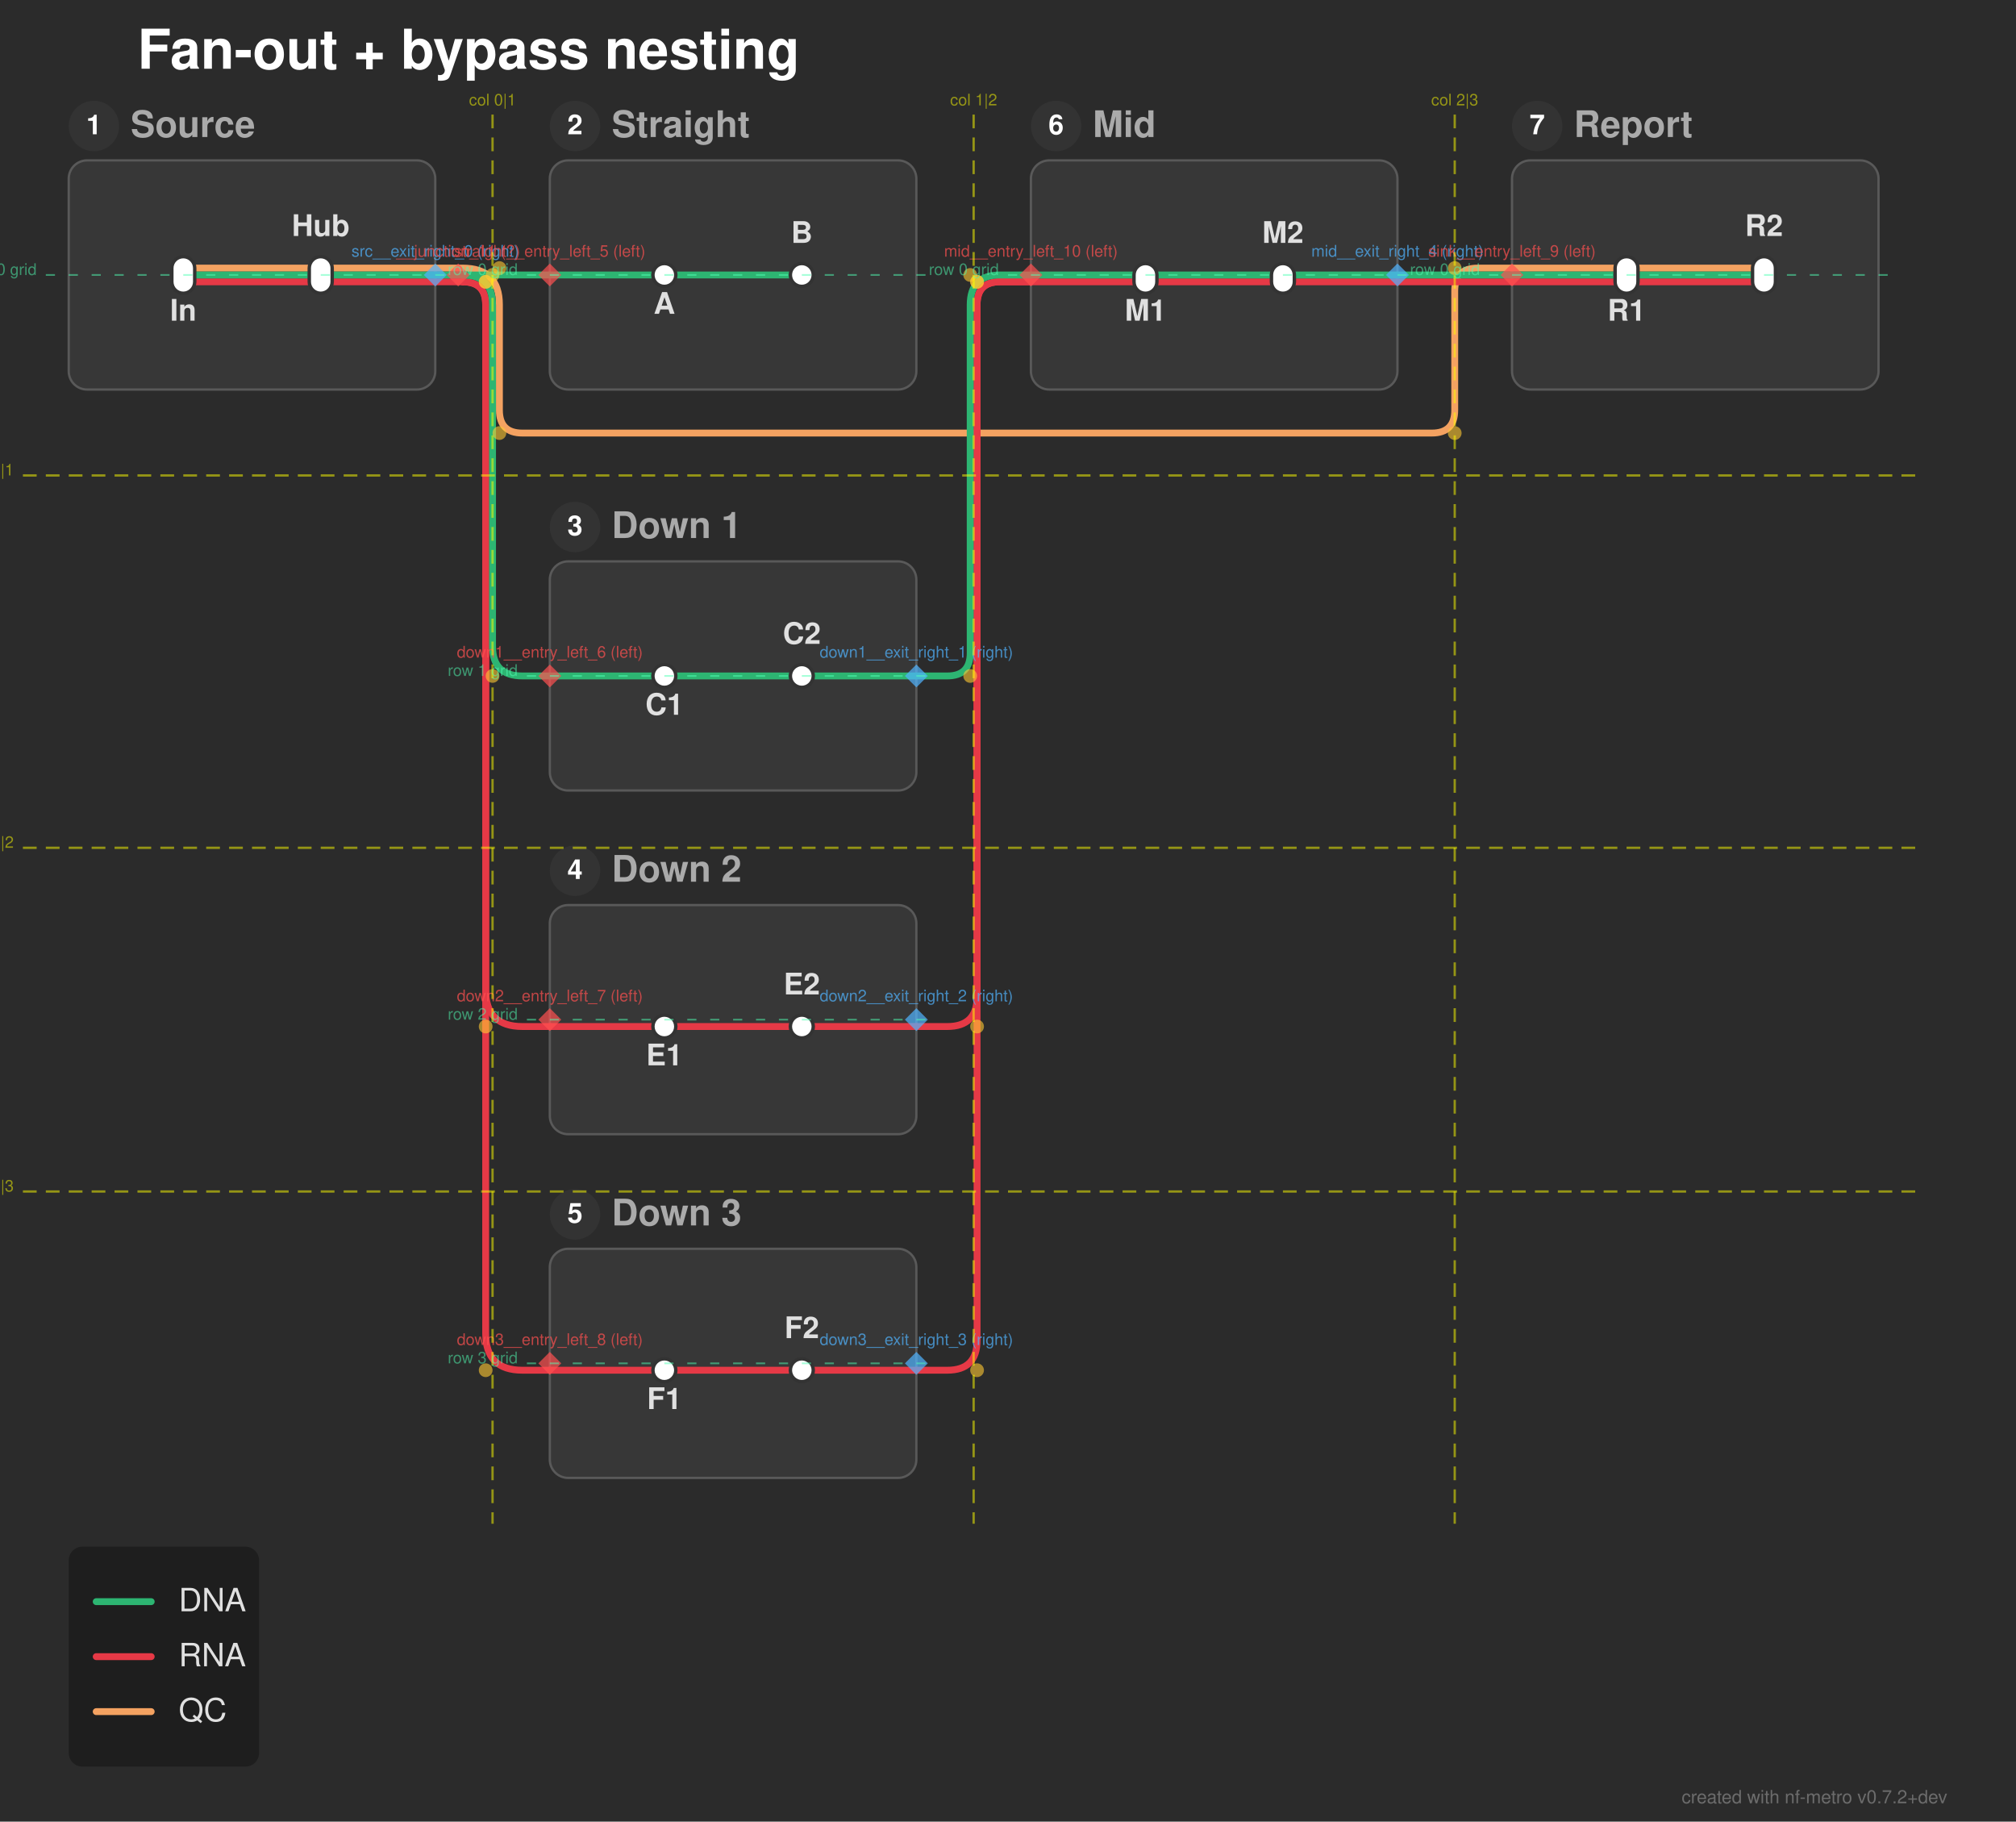
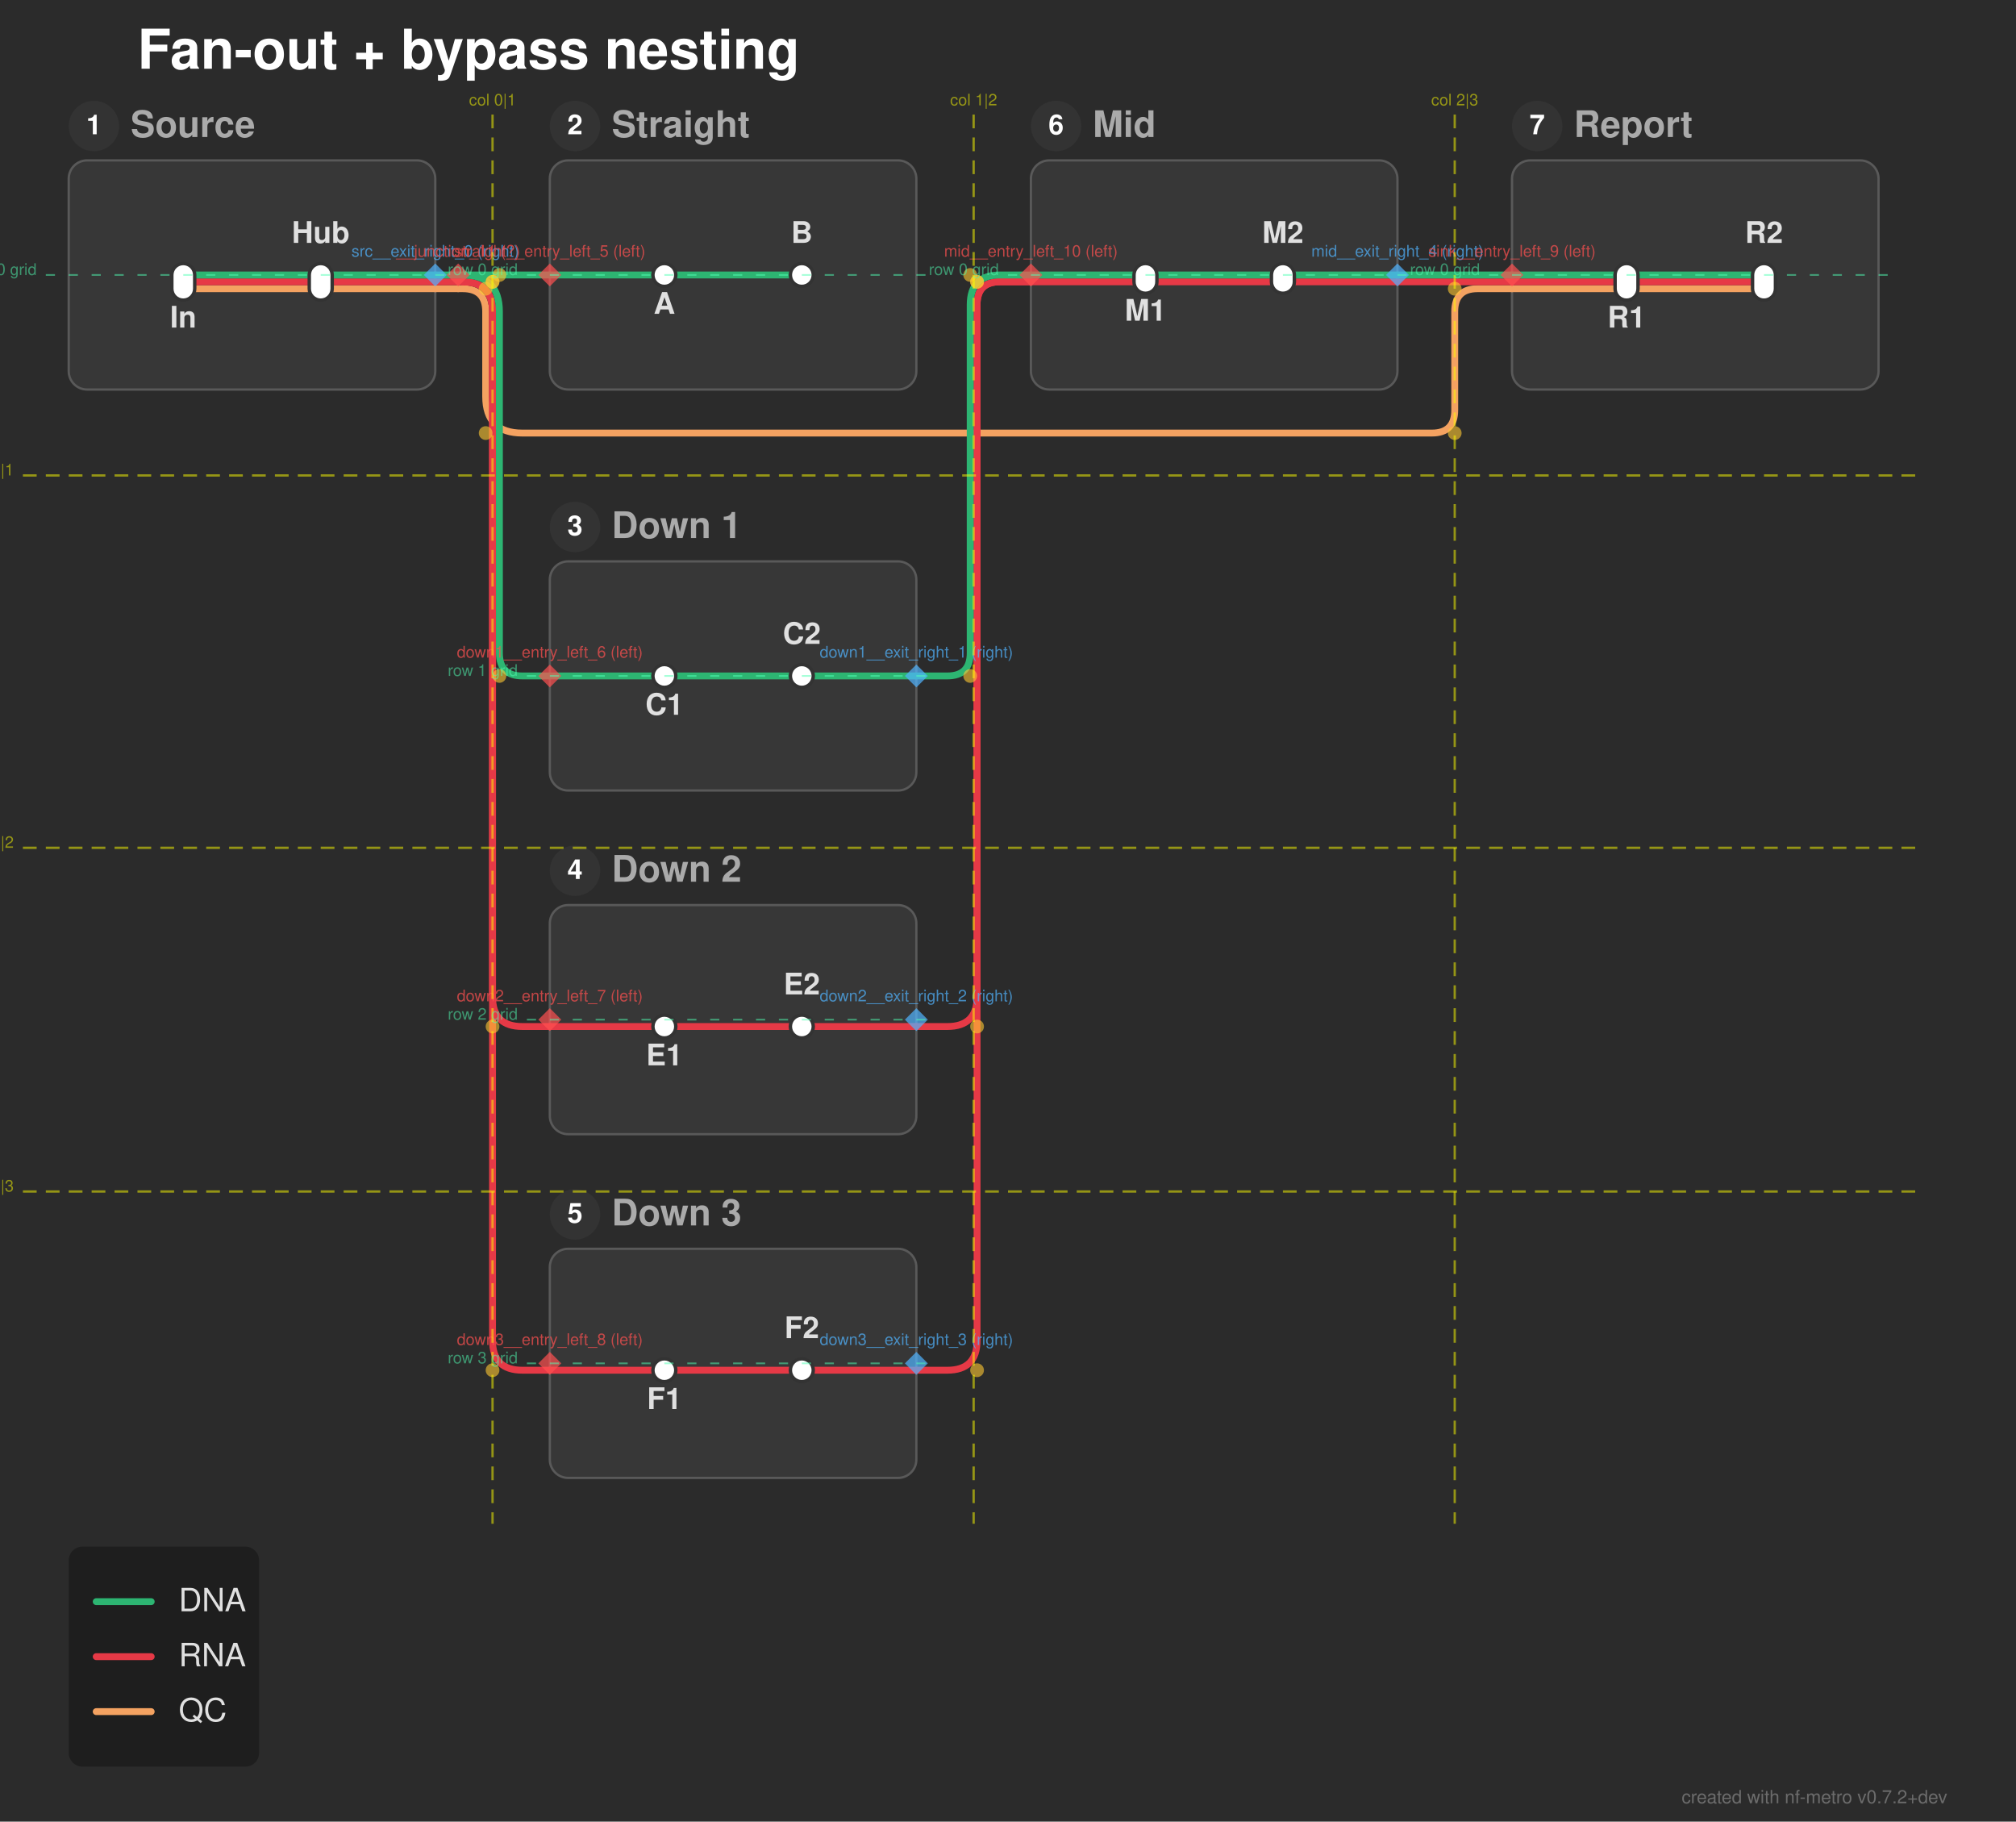
<svg xmlns="http://www.w3.org/2000/svg" width="880" height="795" viewBox="0 0 880 795">
  <defs>
</defs>
  <rect x="0" y="0" width="880" height="795" fill="#2b2b2b" />
  <text x="60.0" y="30.0" font-size="24.0" fill="#ffffff" font-family="'Helvetica Neue', Helvetica, Arial, sans-serif" font-weight="bold" class="nf-metro-title">Fan-out + bypass nesting</text>
  <rect x="30.0" y="70.0" width="160.0" height="100.0" rx="8" ry="8" fill="#373737" stroke="#595959" stroke-width="1.0" class="nf-metro-section-box" data-section-id="src" data-section-lines="dna,qc,rna" />
  <circle cx="41.0" cy="55.0" r="11" fill="#333333" class="nf-metro-section-num-circle" data-section-id="src" />
  <text x="41.0" y="55.0" font-size="12" fill="#ffffff" font-family="'Helvetica Neue', Helvetica, Arial, sans-serif" font-weight="bold" text-anchor="middle" dy="0.3em" data-section-id="src">1</text>
  <text x="57.0" y="55.0" font-size="16.0" fill="#aaaaaa" font-family="'Helvetica Neue', Helvetica, Arial, sans-serif" font-weight="bold" dy="0.3em" class="nf-metro-section-label" data-section-id="src">Source</text>
  <rect x="240.0" y="70.0" width="160.0" height="100.0" rx="8" ry="8" fill="#373737" stroke="#595959" stroke-width="1.0" class="nf-metro-section-box" data-section-id="straight" data-section-lines="dna" />
  <circle cx="251.0" cy="55.0" r="11" fill="#333333" class="nf-metro-section-num-circle" data-section-id="straight" />
  <text x="251.0" y="55.0" font-size="12" fill="#ffffff" font-family="'Helvetica Neue', Helvetica, Arial, sans-serif" font-weight="bold" text-anchor="middle" dy="0.3em" data-section-id="straight">2</text>
  <text x="267.0" y="55.0" font-size="16.0" fill="#aaaaaa" font-family="'Helvetica Neue', Helvetica, Arial, sans-serif" font-weight="bold" dy="0.3em" class="nf-metro-section-label" data-section-id="straight">Straight</text>
  <rect x="240.0" y="245.0" width="160.0" height="100.0" rx="8" ry="8" fill="#373737" stroke="#595959" stroke-width="1.0" class="nf-metro-section-box" data-section-id="down1" data-section-lines="dna" />
  <circle cx="251.0" cy="230.0" r="11" fill="#333333" class="nf-metro-section-num-circle" data-section-id="down1" />
  <text x="251.0" y="230.0" font-size="12" fill="#ffffff" font-family="'Helvetica Neue', Helvetica, Arial, sans-serif" font-weight="bold" text-anchor="middle" dy="0.3em" data-section-id="down1">3</text>
  <text x="267.0" y="230.0" font-size="16.0" fill="#aaaaaa" font-family="'Helvetica Neue', Helvetica, Arial, sans-serif" font-weight="bold" dy="0.3em" class="nf-metro-section-label" data-section-id="down1">Down 1</text>
  <rect x="240.0" y="395.0" width="160.0" height="100.0" rx="8" ry="8" fill="#373737" stroke="#595959" stroke-width="1.0" class="nf-metro-section-box" data-section-id="down2" data-section-lines="rna" />
  <circle cx="251.0" cy="380.0" r="11" fill="#333333" class="nf-metro-section-num-circle" data-section-id="down2" />
  <text x="251.0" y="380.0" font-size="12" fill="#ffffff" font-family="'Helvetica Neue', Helvetica, Arial, sans-serif" font-weight="bold" text-anchor="middle" dy="0.3em" data-section-id="down2">4</text>
  <text x="267.0" y="380.0" font-size="16.0" fill="#aaaaaa" font-family="'Helvetica Neue', Helvetica, Arial, sans-serif" font-weight="bold" dy="0.3em" class="nf-metro-section-label" data-section-id="down2">Down 2</text>
  <rect x="240.0" y="545.0" width="160.0" height="100.0" rx="8" ry="8" fill="#373737" stroke="#595959" stroke-width="1.0" class="nf-metro-section-box" data-section-id="down3" data-section-lines="rna" />
  <circle cx="251.0" cy="530.0" r="11" fill="#333333" class="nf-metro-section-num-circle" data-section-id="down3" />
  <text x="251.0" y="530.0" font-size="12" fill="#ffffff" font-family="'Helvetica Neue', Helvetica, Arial, sans-serif" font-weight="bold" text-anchor="middle" dy="0.3em" data-section-id="down3">5</text>
  <text x="267.0" y="530.0" font-size="16.0" fill="#aaaaaa" font-family="'Helvetica Neue', Helvetica, Arial, sans-serif" font-weight="bold" dy="0.3em" class="nf-metro-section-label" data-section-id="down3">Down 3</text>
  <rect x="450.0" y="70.0" width="160.0" height="100.0" rx="8" ry="8" fill="#373737" stroke="#595959" stroke-width="1.0" class="nf-metro-section-box" data-section-id="mid" data-section-lines="dna,rna" />
  <circle cx="461.0" cy="55.0" r="11" fill="#333333" class="nf-metro-section-num-circle" data-section-id="mid" />
  <text x="461.0" y="55.0" font-size="12" fill="#ffffff" font-family="'Helvetica Neue', Helvetica, Arial, sans-serif" font-weight="bold" text-anchor="middle" dy="0.3em" data-section-id="mid">6</text>
  <text x="477.0" y="55.0" font-size="16.0" fill="#aaaaaa" font-family="'Helvetica Neue', Helvetica, Arial, sans-serif" font-weight="bold" dy="0.3em" class="nf-metro-section-label" data-section-id="mid">Mid</text>
  <rect x="660.0" y="70.0" width="160.0" height="100.0" rx="8" ry="8" fill="#373737" stroke="#595959" stroke-width="1.0" class="nf-metro-section-box" data-section-id="sink" data-section-lines="dna,qc,rna" />
  <circle cx="671.0" cy="55.0" r="11" fill="#333333" class="nf-metro-section-num-circle" data-section-id="sink" />
  <text x="671.0" y="55.0" font-size="12" fill="#ffffff" font-family="'Helvetica Neue', Helvetica, Arial, sans-serif" font-weight="bold" text-anchor="middle" dy="0.3em" data-section-id="sink">7</text>
  <text x="687.0" y="55.0" font-size="16.0" fill="#aaaaaa" font-family="'Helvetica Neue', Helvetica, Arial, sans-serif" font-weight="bold" dy="0.3em" class="nf-metro-section-label" data-section-id="sink">Report</text>
-   <path d="M80.0,117.0 L140.0,117.0" stroke="#f4a261" stroke-width="3.0" stroke-linecap="round" class="metro-line-qc" data-line-id="qc" />
-   <path d="M710.0,117.0 L770.0,117.0" stroke="#f4a261" stroke-width="3.0" stroke-linecap="round" class="metro-line-qc" data-line-id="qc" />
-   <path d="M140.0,117.0 L190.0,117.0" stroke="#f4a261" stroke-width="3.0" stroke-linecap="round" class="metro-line-qc" data-line-id="qc" />
-   <path d="M660.0,117.0 L710.0,117.0" stroke="#f4a261" stroke-width="3.0" stroke-linecap="round" class="metro-line-qc" data-line-id="qc" />
-   <path d="M190.0,117.0 L200.0,117.0" stroke="#f4a261" stroke-width="3.0" stroke-linecap="round" class="metro-line-qc" data-line-id="qc" />
-   <path d="M200.0,117.0 L202.0,117.0 Q218.0,117.0,218.0,133.0 L218.0,179.0 Q218.0,189.0,228.0,189.0 L625.0,189.0 Q635.0,189.0,635.0,179.0 L635.0,127.0 Q635.0,117.0,645.0,117.0 L660.0,117.0" stroke="#f4a261" stroke-width="3.0" fill="none" stroke-linecap="round" stroke-linejoin="round" class="metro-line-qc" data-line-id="qc" />
+   <path d="M80.0,126.0 L140.0,126.0" stroke="#f4a261" stroke-width="3.0" stroke-linecap="round" class="metro-line-qc" data-line-id="qc" />
+   <path d="M710.0,126.0 L770.0,126.0" stroke="#f4a261" stroke-width="3.0" stroke-linecap="round" class="metro-line-qc" data-line-id="qc" />
+   <path d="M140.0,126.0 L190.0,126.0" stroke="#f4a261" stroke-width="3.0" stroke-linecap="round" class="metro-line-qc" data-line-id="qc" />
+   <path d="M660.0,126.0 L710.0,126.0" stroke="#f4a261" stroke-width="3.0" stroke-linecap="round" class="metro-line-qc" data-line-id="qc" />
+   <path d="M190.0,126.0 L200.0,126.0" stroke="#f4a261" stroke-width="3.0" stroke-linecap="round" class="metro-line-qc" data-line-id="qc" />
+   <path d="M200.0,126.0 L202.0,126.0 Q212.0,126.0,212.0,136.0 L212.0,173.0 Q212.0,189.0,228.0,189.0 L625.0,189.0 Q635.0,189.0,635.0,179.0 L635.0,136.0 Q635.0,126.0,645.0,126.0 L660.0,126.0" stroke="#f4a261" stroke-width="3.0" fill="none" stroke-linecap="round" stroke-linejoin="round" class="metro-line-qc" data-line-id="qc" />
  <path d="M80.0,123.0 L140.0,123.0" stroke="#e63946" stroke-width="3.0" stroke-linecap="round" class="metro-line-rna" data-line-id="rna" />
  <path d="M290.0,448.0 L350.0,448.0" stroke="#e63946" stroke-width="3.0" stroke-linecap="round" class="metro-line-rna" data-line-id="rna" />
  <path d="M290.0,598.0 L350.0,598.0" stroke="#e63946" stroke-width="3.0" stroke-linecap="round" class="metro-line-rna" data-line-id="rna" />
  <path d="M500.0,123.0 L560.0,123.0" stroke="#e63946" stroke-width="3.0" stroke-linecap="round" class="metro-line-rna" data-line-id="rna" />
  <path d="M710.0,123.0 L770.0,123.0" stroke="#e63946" stroke-width="3.0" stroke-linecap="round" class="metro-line-rna" data-line-id="rna" />
  <path d="M140.0,123.0 L190.0,123.0" stroke="#e63946" stroke-width="3.0" stroke-linecap="round" class="metro-line-rna" data-line-id="rna" />
  <path d="M240.0,448.0 L290.0,448.0" stroke="#e63946" stroke-width="3.0" stroke-linecap="round" class="metro-line-rna" data-line-id="rna" />
  <path d="M240.0,598.0 L290.0,598.0" stroke="#e63946" stroke-width="3.0" stroke-linecap="round" class="metro-line-rna" data-line-id="rna" />
  <path d="M350.0,448.0 L400.0,448.0" stroke="#e63946" stroke-width="3.0" stroke-linecap="round" class="metro-line-rna" data-line-id="rna" />
  <path d="M450.0,123.0 L500.0,123.0" stroke="#e63946" stroke-width="3.0" stroke-linecap="round" class="metro-line-rna" data-line-id="rna" />
  <path d="M350.0,598.0 L400.0,598.0" stroke="#e63946" stroke-width="3.0" stroke-linecap="round" class="metro-line-rna" data-line-id="rna" />
  <path d="M560.0,123.0 L610.0,123.0" stroke="#e63946" stroke-width="3.0" stroke-linecap="round" class="metro-line-rna" data-line-id="rna" />
  <path d="M660.0,123.0 L710.0,123.0" stroke="#e63946" stroke-width="3.0" stroke-linecap="round" class="metro-line-rna" data-line-id="rna" />
  <path d="M190.0,123.0 L202.0,123.0" stroke="#e63946" stroke-width="3.0" stroke-linecap="round" class="metro-line-rna" data-line-id="rna" />
-   <path d="M202.0,123.0 L202.0,123.0 Q212.0,123.0,212.0,133.0 L212.0,432.0 Q212.0,448.0,228.0,448.0 L240.0,448.0" stroke="#e63946" stroke-width="3.0" fill="none" stroke-linecap="round" stroke-linejoin="round" class="metro-line-rna" data-line-id="rna" />
-   <path d="M202.0,123.0 L202.0,123.0 Q212.0,123.0,212.0,133.0 L212.0,582.0 Q212.0,598.0,228.0,598.0 L240.0,598.0" stroke="#e63946" stroke-width="3.0" fill="none" stroke-linecap="round" stroke-linejoin="round" class="metro-line-rna" data-line-id="rna" />
+   <path d="M202.0,123.0 L202.0,123.0 Q215.0,123.0,215.0,136.0 L215.0,435.0 Q215.0,448.0,228.0,448.0 L240.0,448.0" stroke="#e63946" stroke-width="3.0" fill="none" stroke-linecap="round" stroke-linejoin="round" class="metro-line-rna" data-line-id="rna" />
+   <path d="M202.0,123.0 L202.0,123.0 Q215.0,123.0,215.0,136.0 L215.0,585.0 Q215.0,598.0,228.0,598.0 L240.0,598.0" stroke="#e63946" stroke-width="3.0" fill="none" stroke-linecap="round" stroke-linejoin="round" class="metro-line-rna" data-line-id="rna" />
  <path d="M400.0,448.0 L413.5,448.0 Q426.5,448.0,426.5,435.0 L426.5,133.0 Q426.5,123.0,436.5,123.0 L450.0,123.0" stroke="#e63946" stroke-width="3.0" fill="none" stroke-linecap="round" stroke-linejoin="round" class="metro-line-rna" data-line-id="rna" />
  <path d="M400.0,598.0 L413.5,598.0 Q426.5,598.0,426.5,585.0 L426.5,133.0 Q426.5,123.0,436.5,123.0 L450.0,123.0" stroke="#e63946" stroke-width="3.0" fill="none" stroke-linecap="round" stroke-linejoin="round" class="metro-line-rna" data-line-id="rna" />
  <path d="M610.0,123.0 L660.0,123.0" stroke="#e63946" stroke-width="3.0" stroke-linecap="round" class="metro-line-rna" data-line-id="rna" />
  <path d="M80.0,120.0 L140.0,120.0" stroke="#2db572" stroke-width="3.0" stroke-linecap="round" class="metro-line-dna" data-line-id="dna" />
  <path d="M290.0,120.0 L350.0,120.0" stroke="#2db572" stroke-width="3.0" stroke-linecap="round" class="metro-line-dna" data-line-id="dna" />
  <path d="M290.0,295.0 L350.0,295.0" stroke="#2db572" stroke-width="3.0" stroke-linecap="round" class="metro-line-dna" data-line-id="dna" />
  <path d="M500.0,120.0 L560.0,120.0" stroke="#2db572" stroke-width="3.0" stroke-linecap="round" class="metro-line-dna" data-line-id="dna" />
  <path d="M710.0,120.0 L770.0,120.0" stroke="#2db572" stroke-width="3.0" stroke-linecap="round" class="metro-line-dna" data-line-id="dna" />
  <path d="M140.0,120.0 L190.0,120.0" stroke="#2db572" stroke-width="3.0" stroke-linecap="round" class="metro-line-dna" data-line-id="dna" />
  <path d="M240.0,120.0 L290.0,120.0" stroke="#2db572" stroke-width="3.0" stroke-linecap="round" class="metro-line-dna" data-line-id="dna" />
  <path d="M240.0,295.0 L290.0,295.0" stroke="#2db572" stroke-width="3.0" stroke-linecap="round" class="metro-line-dna" data-line-id="dna" />
  <path d="M350.0,295.0 L400.0,295.0" stroke="#2db572" stroke-width="3.0" stroke-linecap="round" class="metro-line-dna" data-line-id="dna" />
  <path d="M450.0,120.0 L500.0,120.0" stroke="#2db572" stroke-width="3.0" stroke-linecap="round" class="metro-line-dna" data-line-id="dna" />
  <path d="M560.0,120.0 L610.0,120.0" stroke="#2db572" stroke-width="3.0" stroke-linecap="round" class="metro-line-dna" data-line-id="dna" />
  <path d="M660.0,120.0 L710.0,120.0" stroke="#2db572" stroke-width="3.0" stroke-linecap="round" class="metro-line-dna" data-line-id="dna" />
  <path d="M190.0,120.0 L200.0,120.0" stroke="#2db572" stroke-width="3.0" stroke-linecap="round" class="metro-line-dna" data-line-id="dna" />
  <path d="M200.0,120.0 L240.0,120.0" stroke="#2db572" stroke-width="3.0" stroke-linecap="round" class="metro-line-dna" data-line-id="dna" />
-   <path d="M202.0,120.0 L202.0,120.0 Q215.0,120.0,215.0,133.0 L215.0,282.0 Q215.0,295.0,228.0,295.0 L240.0,295.0" stroke="#2db572" stroke-width="3.0" fill="none" stroke-linecap="round" stroke-linejoin="round" class="metro-line-dna" data-line-id="dna" />
+   <path d="M202.0,120.0 L202.0,120.0 Q218.0,120.0,218.0,136.0 L218.0,285.0 Q218.0,295.0,228.0,295.0 L240.0,295.0" stroke="#2db572" stroke-width="3.0" fill="none" stroke-linecap="round" stroke-linejoin="round" class="metro-line-dna" data-line-id="dna" />
  <path d="M400.0,295.0 L413.5,295.0 Q423.5,295.0,423.5,285.0 L423.5,133.0 Q423.5,120.0,436.5,120.0 L450.0,120.0" stroke="#2db572" stroke-width="3.0" fill="none" stroke-linecap="round" stroke-linejoin="round" class="metro-line-dna" data-line-id="dna" />
  <path d="M610.0,120.0 L660.0,120.0" stroke="#2db572" stroke-width="3.0" stroke-linecap="round" class="metro-line-dna" data-line-id="dna" />
-   <rect x="75.0" y="112.0" width="10.0" height="16.0" rx="5.0" ry="5.0" fill="#ffffff" stroke="#333333" stroke-width="1.5" class="nf-metro-station" data-station-id="s_in" data-station-lines="dna,qc,rna" data-station-label="In" data-section-id="src" data-section-name="Source" />
-   <rect x="135.0" y="112.0" width="10.0" height="16.0" rx="5.0" ry="5.0" fill="#ffffff" stroke="#333333" stroke-width="1.5" class="nf-metro-station" data-station-id="s_hub" data-station-lines="dna,qc,rna" data-station-label="Hub" data-section-id="src" data-section-name="Source" />
+   <rect x="75.0" y="115.0" width="10.0" height="16.0" rx="5.0" ry="5.0" fill="#ffffff" stroke="#333333" stroke-width="1.5" class="nf-metro-station" data-station-id="s_in" data-station-lines="dna,qc,rna" data-station-label="In" data-section-id="src" data-section-name="Source" />
+   <rect x="135.0" y="115.0" width="10.0" height="16.0" rx="5.0" ry="5.0" fill="#ffffff" stroke="#333333" stroke-width="1.5" class="nf-metro-station" data-station-id="s_hub" data-station-lines="dna,qc,rna" data-station-label="Hub" data-section-id="src" data-section-name="Source" />
  <rect x="285.0" y="115.0" width="10.0" height="10.0" rx="5.0" ry="5.0" fill="#ffffff" stroke="#333333" stroke-width="1.5" class="nf-metro-station" data-station-id="st_a" data-station-lines="dna" data-station-label="A" data-section-id="straight" data-section-name="Straight" />
  <rect x="345.0" y="115.0" width="10.0" height="10.0" rx="5.0" ry="5.0" fill="#ffffff" stroke="#333333" stroke-width="1.5" class="nf-metro-station" data-station-id="st_b" data-station-lines="dna" data-station-label="B" data-section-id="straight" data-section-name="Straight" />
  <rect x="285.0" y="290.0" width="10.0" height="10.0" rx="5.0" ry="5.0" fill="#ffffff" stroke="#333333" stroke-width="1.5" class="nf-metro-station" data-station-id="d1_a" data-station-lines="dna" data-station-label="C1" data-section-id="down1" data-section-name="Down 1" />
  <rect x="345.0" y="290.0" width="10.0" height="10.0" rx="5.0" ry="5.0" fill="#ffffff" stroke="#333333" stroke-width="1.5" class="nf-metro-station" data-station-id="d1_b" data-station-lines="dna" data-station-label="C2" data-section-id="down1" data-section-name="Down 1" />
  <rect x="285.0" y="443.0" width="10.0" height="10.0" rx="5.0" ry="5.0" fill="#ffffff" stroke="#333333" stroke-width="1.5" class="nf-metro-station" data-station-id="d2_a" data-station-lines="rna" data-station-label="E1" data-section-id="down2" data-section-name="Down 2" />
  <rect x="345.0" y="443.0" width="10.0" height="10.0" rx="5.0" ry="5.0" fill="#ffffff" stroke="#333333" stroke-width="1.5" class="nf-metro-station" data-station-id="d2_b" data-station-lines="rna" data-station-label="E2" data-section-id="down2" data-section-name="Down 2" />
  <rect x="285.0" y="593.0" width="10.0" height="10.0" rx="5.0" ry="5.0" fill="#ffffff" stroke="#333333" stroke-width="1.5" class="nf-metro-station" data-station-id="d3_a" data-station-lines="rna" data-station-label="F1" data-section-id="down3" data-section-name="Down 3" />
  <rect x="345.0" y="593.0" width="10.0" height="10.0" rx="5.0" ry="5.0" fill="#ffffff" stroke="#333333" stroke-width="1.5" class="nf-metro-station" data-station-id="d3_b" data-station-lines="rna" data-station-label="F2" data-section-id="down3" data-section-name="Down 3" />
  <rect x="495.0" y="115.0" width="10.0" height="13.0" rx="5.0" ry="5.0" fill="#ffffff" stroke="#333333" stroke-width="1.5" class="nf-metro-station" data-station-id="m_a" data-station-lines="dna,rna" data-station-label="M1" data-section-id="mid" data-section-name="Mid" />
  <rect x="555.0" y="115.0" width="10.0" height="13.0" rx="5.0" ry="5.0" fill="#ffffff" stroke="#333333" stroke-width="1.5" class="nf-metro-station" data-station-id="m_b" data-station-lines="dna,rna" data-station-label="M2" data-section-id="mid" data-section-name="Mid" />
-   <rect x="705.0" y="112.0" width="10.0" height="16.0" rx="5.0" ry="5.0" fill="#ffffff" stroke="#333333" stroke-width="1.5" class="nf-metro-station" data-station-id="rp_a" data-station-lines="dna,qc,rna" data-station-label="R1" data-section-id="sink" data-section-name="Report" />
-   <rect x="765.0" y="112.0" width="10.0" height="16.0" rx="5.0" ry="5.0" fill="#ffffff" stroke="#333333" stroke-width="1.5" class="nf-metro-station" data-station-id="rp_b" data-station-lines="dna,qc,rna" data-station-label="R2" data-section-id="sink" data-section-name="Report" />
-   <text x="80.0" y="134.0" font-size="13.0" fill="#e0e0e0" font-family="'Helvetica Neue', Helvetica, Arial, sans-serif" font-weight="bold" text-anchor="middle" dominant-baseline="hanging" data-station-id="s_in" class="nf-metro-station-label">In</text>
+   <rect x="705.0" y="115.0" width="10.0" height="16.0" rx="5.0" ry="5.0" fill="#ffffff" stroke="#333333" stroke-width="1.5" class="nf-metro-station" data-station-id="rp_a" data-station-lines="dna,qc,rna" data-station-label="R1" data-section-id="sink" data-section-name="Report" />
+   <rect x="765.0" y="115.0" width="10.0" height="16.0" rx="5.0" ry="5.0" fill="#ffffff" stroke="#333333" stroke-width="1.5" class="nf-metro-station" data-station-id="rp_b" data-station-lines="dna,qc,rna" data-station-label="R2" data-section-id="sink" data-section-name="Report" />
+   <text x="80.0" y="137.0" font-size="13.0" fill="#e0e0e0" font-family="'Helvetica Neue', Helvetica, Arial, sans-serif" font-weight="bold" text-anchor="middle" dominant-baseline="hanging" data-station-id="s_in" class="nf-metro-station-label">In</text>
  <text x="290.0" y="131.0" font-size="13.0" fill="#e0e0e0" font-family="'Helvetica Neue', Helvetica, Arial, sans-serif" font-weight="bold" text-anchor="middle" dominant-baseline="hanging" data-station-id="st_a" class="nf-metro-station-label">A</text>
  <text x="290.0" y="306.0" font-size="13.0" fill="#e0e0e0" font-family="'Helvetica Neue', Helvetica, Arial, sans-serif" font-weight="bold" text-anchor="middle" dominant-baseline="hanging" data-station-id="d1_a" class="nf-metro-station-label">C1</text>
  <text x="500.0" y="134.0" font-size="13.0" fill="#e0e0e0" font-family="'Helvetica Neue', Helvetica, Arial, sans-serif" font-weight="bold" text-anchor="middle" dominant-baseline="hanging" data-station-id="m_a" class="nf-metro-station-label">M1</text>
-   <text x="710.0" y="134.0" font-size="13.0" fill="#e0e0e0" font-family="'Helvetica Neue', Helvetica, Arial, sans-serif" font-weight="bold" text-anchor="middle" dominant-baseline="hanging" data-station-id="rp_a" class="nf-metro-station-label">R1</text>
+   <text x="710.0" y="137.0" font-size="13.0" fill="#e0e0e0" font-family="'Helvetica Neue', Helvetica, Arial, sans-serif" font-weight="bold" text-anchor="middle" dominant-baseline="hanging" data-station-id="rp_a" class="nf-metro-station-label">R1</text>
  <text x="290.0" y="459.0" font-size="13.0" fill="#e0e0e0" font-family="'Helvetica Neue', Helvetica, Arial, sans-serif" font-weight="bold" text-anchor="middle" dominant-baseline="hanging" data-station-id="d2_a" class="nf-metro-station-label">E1</text>
  <text x="290.0" y="609.0" font-size="13.0" fill="#e0e0e0" font-family="'Helvetica Neue', Helvetica, Arial, sans-serif" font-weight="bold" text-anchor="middle" dominant-baseline="hanging" data-station-id="d3_a" class="nf-metro-station-label">F1</text>
-   <text x="140.0" y="103.0" font-size="13.0" fill="#e0e0e0" font-family="'Helvetica Neue', Helvetica, Arial, sans-serif" font-weight="bold" text-anchor="middle" dominant-baseline="auto" data-station-id="s_hub" class="nf-metro-station-label">Hub</text>
+   <text x="140.0" y="106.0" font-size="13.0" fill="#e0e0e0" font-family="'Helvetica Neue', Helvetica, Arial, sans-serif" font-weight="bold" text-anchor="middle" dominant-baseline="auto" data-station-id="s_hub" class="nf-metro-station-label">Hub</text>
  <text x="350.0" y="106.0" font-size="13.0" fill="#e0e0e0" font-family="'Helvetica Neue', Helvetica, Arial, sans-serif" font-weight="bold" text-anchor="middle" dominant-baseline="auto" data-station-id="st_b" class="nf-metro-station-label">B</text>
  <text x="350.0" y="281.0" font-size="13.0" fill="#e0e0e0" font-family="'Helvetica Neue', Helvetica, Arial, sans-serif" font-weight="bold" text-anchor="middle" dominant-baseline="auto" data-station-id="d1_b" class="nf-metro-station-label">C2</text>
  <text x="560.0" y="106.0" font-size="13.0" fill="#e0e0e0" font-family="'Helvetica Neue', Helvetica, Arial, sans-serif" font-weight="bold" text-anchor="middle" dominant-baseline="auto" data-station-id="m_b" class="nf-metro-station-label">M2</text>
-   <text x="770.0" y="103.0" font-size="13.0" fill="#e0e0e0" font-family="'Helvetica Neue', Helvetica, Arial, sans-serif" font-weight="bold" text-anchor="middle" dominant-baseline="auto" data-station-id="rp_b" class="nf-metro-station-label">R2</text>
+   <text x="770.0" y="106.0" font-size="13.0" fill="#e0e0e0" font-family="'Helvetica Neue', Helvetica, Arial, sans-serif" font-weight="bold" text-anchor="middle" dominant-baseline="auto" data-station-id="rp_b" class="nf-metro-station-label">R2</text>
  <text x="350.0" y="434.0" font-size="13.0" fill="#e0e0e0" font-family="'Helvetica Neue', Helvetica, Arial, sans-serif" font-weight="bold" text-anchor="middle" dominant-baseline="auto" data-station-id="d2_b" class="nf-metro-station-label">E2</text>
  <text x="350.0" y="584.0" font-size="13.0" fill="#e0e0e0" font-family="'Helvetica Neue', Helvetica, Arial, sans-serif" font-weight="bold" text-anchor="middle" dominant-baseline="auto" data-station-id="d3_b" class="nf-metro-station-label">F2</text>
-   <circle cx="215.0" cy="120.0" r="3.0" fill="rgba(255, 200, 50, 0.6)" />
-   <circle cx="215.0" cy="295.0" r="3.0" fill="rgba(255, 200, 50, 0.6)" />
-   <circle cx="212.0" cy="123.0" r="3.0" fill="rgba(255, 200, 50, 0.6)" />
-   <circle cx="212.0" cy="448.0" r="3.0" fill="rgba(255, 200, 50, 0.6)" />
-   <circle cx="212.0" cy="123.0" r="3.0" fill="rgba(255, 200, 50, 0.6)" />
-   <circle cx="212.0" cy="598.0" r="3.0" fill="rgba(255, 200, 50, 0.6)" />
-   <circle cx="218.0" cy="117.0" r="3.0" fill="rgba(255, 200, 50, 0.6)" />
-   <circle cx="218.0" cy="189.0" r="3.0" fill="rgba(255, 200, 50, 0.6)" />
+   <circle cx="218.0" cy="120.0" r="3.0" fill="rgba(255, 200, 50, 0.6)" />
+   <circle cx="218.0" cy="295.0" r="3.0" fill="rgba(255, 200, 50, 0.6)" />
+   <circle cx="215.0" cy="123.0" r="3.0" fill="rgba(255, 200, 50, 0.6)" />
+   <circle cx="215.0" cy="448.0" r="3.0" fill="rgba(255, 200, 50, 0.6)" />
+   <circle cx="215.0" cy="123.0" r="3.0" fill="rgba(255, 200, 50, 0.6)" />
+   <circle cx="215.0" cy="598.0" r="3.0" fill="rgba(255, 200, 50, 0.6)" />
+   <circle cx="212.0" cy="126.0" r="3.0" fill="rgba(255, 200, 50, 0.6)" />
+   <circle cx="212.0" cy="189.0" r="3.0" fill="rgba(255, 200, 50, 0.6)" />
  <circle cx="635.0" cy="189.0" r="3.0" fill="rgba(255, 200, 50, 0.6)" />
-   <circle cx="635.0" cy="117.0" r="3.0" fill="rgba(255, 200, 50, 0.6)" />
+   <circle cx="635.0" cy="126.0" r="3.0" fill="rgba(255, 200, 50, 0.6)" />
  <circle cx="423.5" cy="295.0" r="3.0" fill="rgba(255, 200, 50, 0.6)" />
  <circle cx="423.5" cy="120.0" r="3.0" fill="rgba(255, 200, 50, 0.6)" />
  <circle cx="426.5" cy="448.0" r="3.0" fill="rgba(255, 200, 50, 0.6)" />
  <circle cx="426.5" cy="123.0" r="3.0" fill="rgba(255, 200, 50, 0.6)" />
  <circle cx="426.5" cy="598.0" r="3.0" fill="rgba(255, 200, 50, 0.6)" />
  <circle cx="426.5" cy="123.0" r="3.0" fill="rgba(255, 200, 50, 0.6)" />
  <path d="M190.0,115.0 L195.0,120.0 L190.0,125.0 L185.0,120.0 Z" fill="rgba(80, 180, 255, 0.7)" stroke="none" />
  <text x="190.0" y="112.0" font-size="7" fill="rgba(80, 180, 255, 0.7)" font-family="'Helvetica Neue', Helvetica, Arial, sans-serif" text-anchor="middle" dominant-baseline="auto">src__exit_right_0 (right)</text>
  <path d="M400.0,290.0 L405.0,295.0 L400.0,300.0 L395.0,295.0 Z" fill="rgba(80, 180, 255, 0.7)" stroke="none" />
  <text x="400.0" y="287.0" font-size="7" fill="rgba(80, 180, 255, 0.7)" font-family="'Helvetica Neue', Helvetica, Arial, sans-serif" text-anchor="middle" dominant-baseline="auto">down1__exit_right_1 (right)</text>
  <path d="M400.0,440.0 L405.0,445.0 L400.0,450.0 L395.0,445.0 Z" fill="rgba(80, 180, 255, 0.7)" stroke="none" />
  <text x="400.0" y="437.0" font-size="7" fill="rgba(80, 180, 255, 0.7)" font-family="'Helvetica Neue', Helvetica, Arial, sans-serif" text-anchor="middle" dominant-baseline="auto">down2__exit_right_2 (right)</text>
  <path d="M400.0,590.0 L405.0,595.0 L400.0,600.0 L395.0,595.0 Z" fill="rgba(80, 180, 255, 0.7)" stroke="none" />
  <text x="400.0" y="587.0" font-size="7" fill="rgba(80, 180, 255, 0.7)" font-family="'Helvetica Neue', Helvetica, Arial, sans-serif" text-anchor="middle" dominant-baseline="auto">down3__exit_right_3 (right)</text>
  <path d="M610.0,115.0 L615.0,120.0 L610.0,125.0 L605.0,120.0 Z" fill="rgba(80, 180, 255, 0.7)" stroke="none" />
  <text x="610.0" y="112.0" font-size="7" fill="rgba(80, 180, 255, 0.7)" font-family="'Helvetica Neue', Helvetica, Arial, sans-serif" text-anchor="middle" dominant-baseline="auto">mid__exit_right_4 (right)</text>
  <path d="M240.0,115.0 L245.0,120.0 L240.0,125.0 L235.0,120.0 Z" fill="rgba(255, 80, 80, 0.7)" stroke="none" />
  <text x="240.0" y="112.0" font-size="7" fill="rgba(255, 80, 80, 0.7)" font-family="'Helvetica Neue', Helvetica, Arial, sans-serif" text-anchor="middle" dominant-baseline="auto">straight__entry_left_5 (left)</text>
  <path d="M240.0,290.0 L245.0,295.0 L240.0,300.0 L235.0,295.0 Z" fill="rgba(255, 80, 80, 0.7)" stroke="none" />
  <text x="240.0" y="287.0" font-size="7" fill="rgba(255, 80, 80, 0.7)" font-family="'Helvetica Neue', Helvetica, Arial, sans-serif" text-anchor="middle" dominant-baseline="auto">down1__entry_left_6 (left)</text>
  <path d="M240.0,440.0 L245.0,445.0 L240.0,450.0 L235.0,445.0 Z" fill="rgba(255, 80, 80, 0.7)" stroke="none" />
  <text x="240.0" y="437.0" font-size="7" fill="rgba(255, 80, 80, 0.7)" font-family="'Helvetica Neue', Helvetica, Arial, sans-serif" text-anchor="middle" dominant-baseline="auto">down2__entry_left_7 (left)</text>
  <path d="M240.0,590.0 L245.0,595.0 L240.0,600.0 L235.0,595.0 Z" fill="rgba(255, 80, 80, 0.7)" stroke="none" />
  <text x="240.0" y="587.0" font-size="7" fill="rgba(255, 80, 80, 0.7)" font-family="'Helvetica Neue', Helvetica, Arial, sans-serif" text-anchor="middle" dominant-baseline="auto">down3__entry_left_8 (left)</text>
  <path d="M660.0,115.0 L665.0,120.0 L660.0,125.0 L655.0,120.0 Z" fill="rgba(255, 80, 80, 0.7)" stroke="none" />
  <text x="660.0" y="112.0" font-size="7" fill="rgba(255, 80, 80, 0.7)" font-family="'Helvetica Neue', Helvetica, Arial, sans-serif" text-anchor="middle" dominant-baseline="auto">sink__entry_left_9 (left)</text>
  <path d="M450.0,115.0 L455.0,120.0 L450.0,125.0 L445.0,120.0 Z" fill="rgba(255, 80, 80, 0.7)" stroke="none" />
  <text x="450.0" y="112.0" font-size="7" fill="rgba(255, 80, 80, 0.7)" font-family="'Helvetica Neue', Helvetica, Arial, sans-serif" text-anchor="middle" dominant-baseline="auto">mid__entry_left_10 (left)</text>
  <path d="M200.0,115.0 L205.0,120.0 L200.0,125.0 L195.0,120.0 Z" fill="rgba(255, 80, 80, 0.7)" stroke="none" />
  <text x="200.0" y="112.0" font-size="7" fill="rgba(255, 80, 80, 0.7)" font-family="'Helvetica Neue', Helvetica, Arial, sans-serif" text-anchor="middle" dominant-baseline="auto">__junction_11 (?)</text>
  <path d="M215.0,50.0 L215.0,665.0" stroke="rgba(255, 255, 0, 0.5)" stroke-width="1" stroke-dasharray="6,4" />
  <text x="215.0" y="46.0" font-size="7" fill="rgba(255, 255, 0, 0.5)" font-family="'Helvetica Neue', Helvetica, Arial, sans-serif" text-anchor="middle">col 0|1</text>
  <path d="M425.0,50.0 L425.0,665.0" stroke="rgba(255, 255, 0, 0.5)" stroke-width="1" stroke-dasharray="6,4" />
  <text x="425.0" y="46.0" font-size="7" fill="rgba(255, 255, 0, 0.5)" font-family="'Helvetica Neue', Helvetica, Arial, sans-serif" text-anchor="middle">col 1|2</text>
  <path d="M635.0,50.0 L635.0,665.0" stroke="rgba(255, 255, 0, 0.5)" stroke-width="1" stroke-dasharray="6,4" />
  <text x="635.0" y="46.0" font-size="7" fill="rgba(255, 255, 0, 0.5)" font-family="'Helvetica Neue', Helvetica, Arial, sans-serif" text-anchor="middle">col 2|3</text>
  <path d="M10.0,207.5 L840.0,207.5" stroke="rgba(255, 255, 0, 0.5)" stroke-width="1" stroke-dasharray="6,4" />
  <path d="M10.0,370.0 L840.0,370.0" stroke="rgba(255, 255, 0, 0.5)" stroke-width="1" stroke-dasharray="6,4" />
  <path d="M10.0,520.0 L840.0,520.0" stroke="rgba(255, 255, 0, 0.5)" stroke-width="1" stroke-dasharray="6,4" />
  <text x="6.0" y="207.5" font-size="7" fill="rgba(255, 255, 0, 0.5)" font-family="'Helvetica Neue', Helvetica, Arial, sans-serif" text-anchor="end">row 0|1</text>
  <text x="6.0" y="370.0" font-size="7" fill="rgba(255, 255, 0, 0.5)" font-family="'Helvetica Neue', Helvetica, Arial, sans-serif" text-anchor="end">row 1|2</text>
  <text x="6.0" y="520.0" font-size="7" fill="rgba(255, 255, 0, 0.5)" font-family="'Helvetica Neue', Helvetica, Arial, sans-serif" text-anchor="end">row 2|3</text>
  <path d="M20.0,120.0 L200.0,120.0" stroke="rgba(80, 255, 180, 0.5)" stroke-width="0.75" stroke-dasharray="4,6" />
  <text x="16.0" y="120.0" font-size="7" fill="rgba(80, 255, 180, 0.5)" font-family="'Helvetica Neue', Helvetica, Arial, sans-serif" text-anchor="end">row 0 grid</text>
  <path d="M230.0,120.0 L410.0,120.0" stroke="rgba(80, 255, 180, 0.5)" stroke-width="0.75" stroke-dasharray="4,6" />
  <text x="226.0" y="120.0" font-size="7" fill="rgba(80, 255, 180, 0.5)" font-family="'Helvetica Neue', Helvetica, Arial, sans-serif" text-anchor="end">row 0 grid</text>
  <path d="M230.0,295.0 L410.0,295.0" stroke="rgba(80, 255, 180, 0.5)" stroke-width="0.75" stroke-dasharray="4,6" />
  <text x="226.0" y="295.0" font-size="7" fill="rgba(80, 255, 180, 0.5)" font-family="'Helvetica Neue', Helvetica, Arial, sans-serif" text-anchor="end">row 1 grid</text>
  <path d="M230.0,445.0 L410.0,445.0" stroke="rgba(80, 255, 180, 0.5)" stroke-width="0.75" stroke-dasharray="4,6" />
  <text x="226.0" y="445.0" font-size="7" fill="rgba(80, 255, 180, 0.5)" font-family="'Helvetica Neue', Helvetica, Arial, sans-serif" text-anchor="end">row 2 grid</text>
  <path d="M230.0,595.0 L410.0,595.0" stroke="rgba(80, 255, 180, 0.5)" stroke-width="0.75" stroke-dasharray="4,6" />
  <text x="226.0" y="595.0" font-size="7" fill="rgba(80, 255, 180, 0.5)" font-family="'Helvetica Neue', Helvetica, Arial, sans-serif" text-anchor="end">row 3 grid</text>
  <path d="M440.0,120.0 L620.0,120.0" stroke="rgba(80, 255, 180, 0.5)" stroke-width="0.75" stroke-dasharray="4,6" />
  <text x="436.0" y="120.0" font-size="7" fill="rgba(80, 255, 180, 0.5)" font-family="'Helvetica Neue', Helvetica, Arial, sans-serif" text-anchor="end">row 0 grid</text>
  <path d="M650.0,120.0 L830.0,120.0" stroke="rgba(80, 255, 180, 0.5)" stroke-width="0.75" stroke-dasharray="4,6" />
  <text x="646.0" y="120.0" font-size="7" fill="rgba(80, 255, 180, 0.5)" font-family="'Helvetica Neue', Helvetica, Arial, sans-serif" text-anchor="end">row 0 grid</text>
  <rect x="30.0" y="675.0" width="83.1" height="96.0" rx="6" ry="6" fill="rgba(0, 0, 0, 0.3)" />
  <path d="M42.0,699.0 L66.0,699.0" stroke="#2db572" stroke-width="3.0" stroke-linecap="round" />
  <text x="78.0" y="699.0" font-size="14.0" fill="#e0e0e0" font-family="'Helvetica Neue', Helvetica, Arial, sans-serif" dy="0.3em">DNA</text>
  <path d="M42.0,723.0 L66.0,723.0" stroke="#e63946" stroke-width="3.0" stroke-linecap="round" />
  <text x="78.0" y="723.0" font-size="14.0" fill="#e0e0e0" font-family="'Helvetica Neue', Helvetica, Arial, sans-serif" dy="0.3em">RNA</text>
  <path d="M42.0,747.0 L66.0,747.0" stroke="#f4a261" stroke-width="3.0" stroke-linecap="round" />
  <text x="78.0" y="747.0" font-size="14.0" fill="#e0e0e0" font-family="'Helvetica Neue', Helvetica, Arial, sans-serif" dy="0.3em">QC</text>
  <text x="850.0" y="787.0" font-size="8" fill="rgba(150, 150, 150, 0.6)" font-family="'Helvetica Neue', Helvetica, Arial, sans-serif" text-anchor="end">created with nf-metro v0.7.2+dev</text>
</svg>
